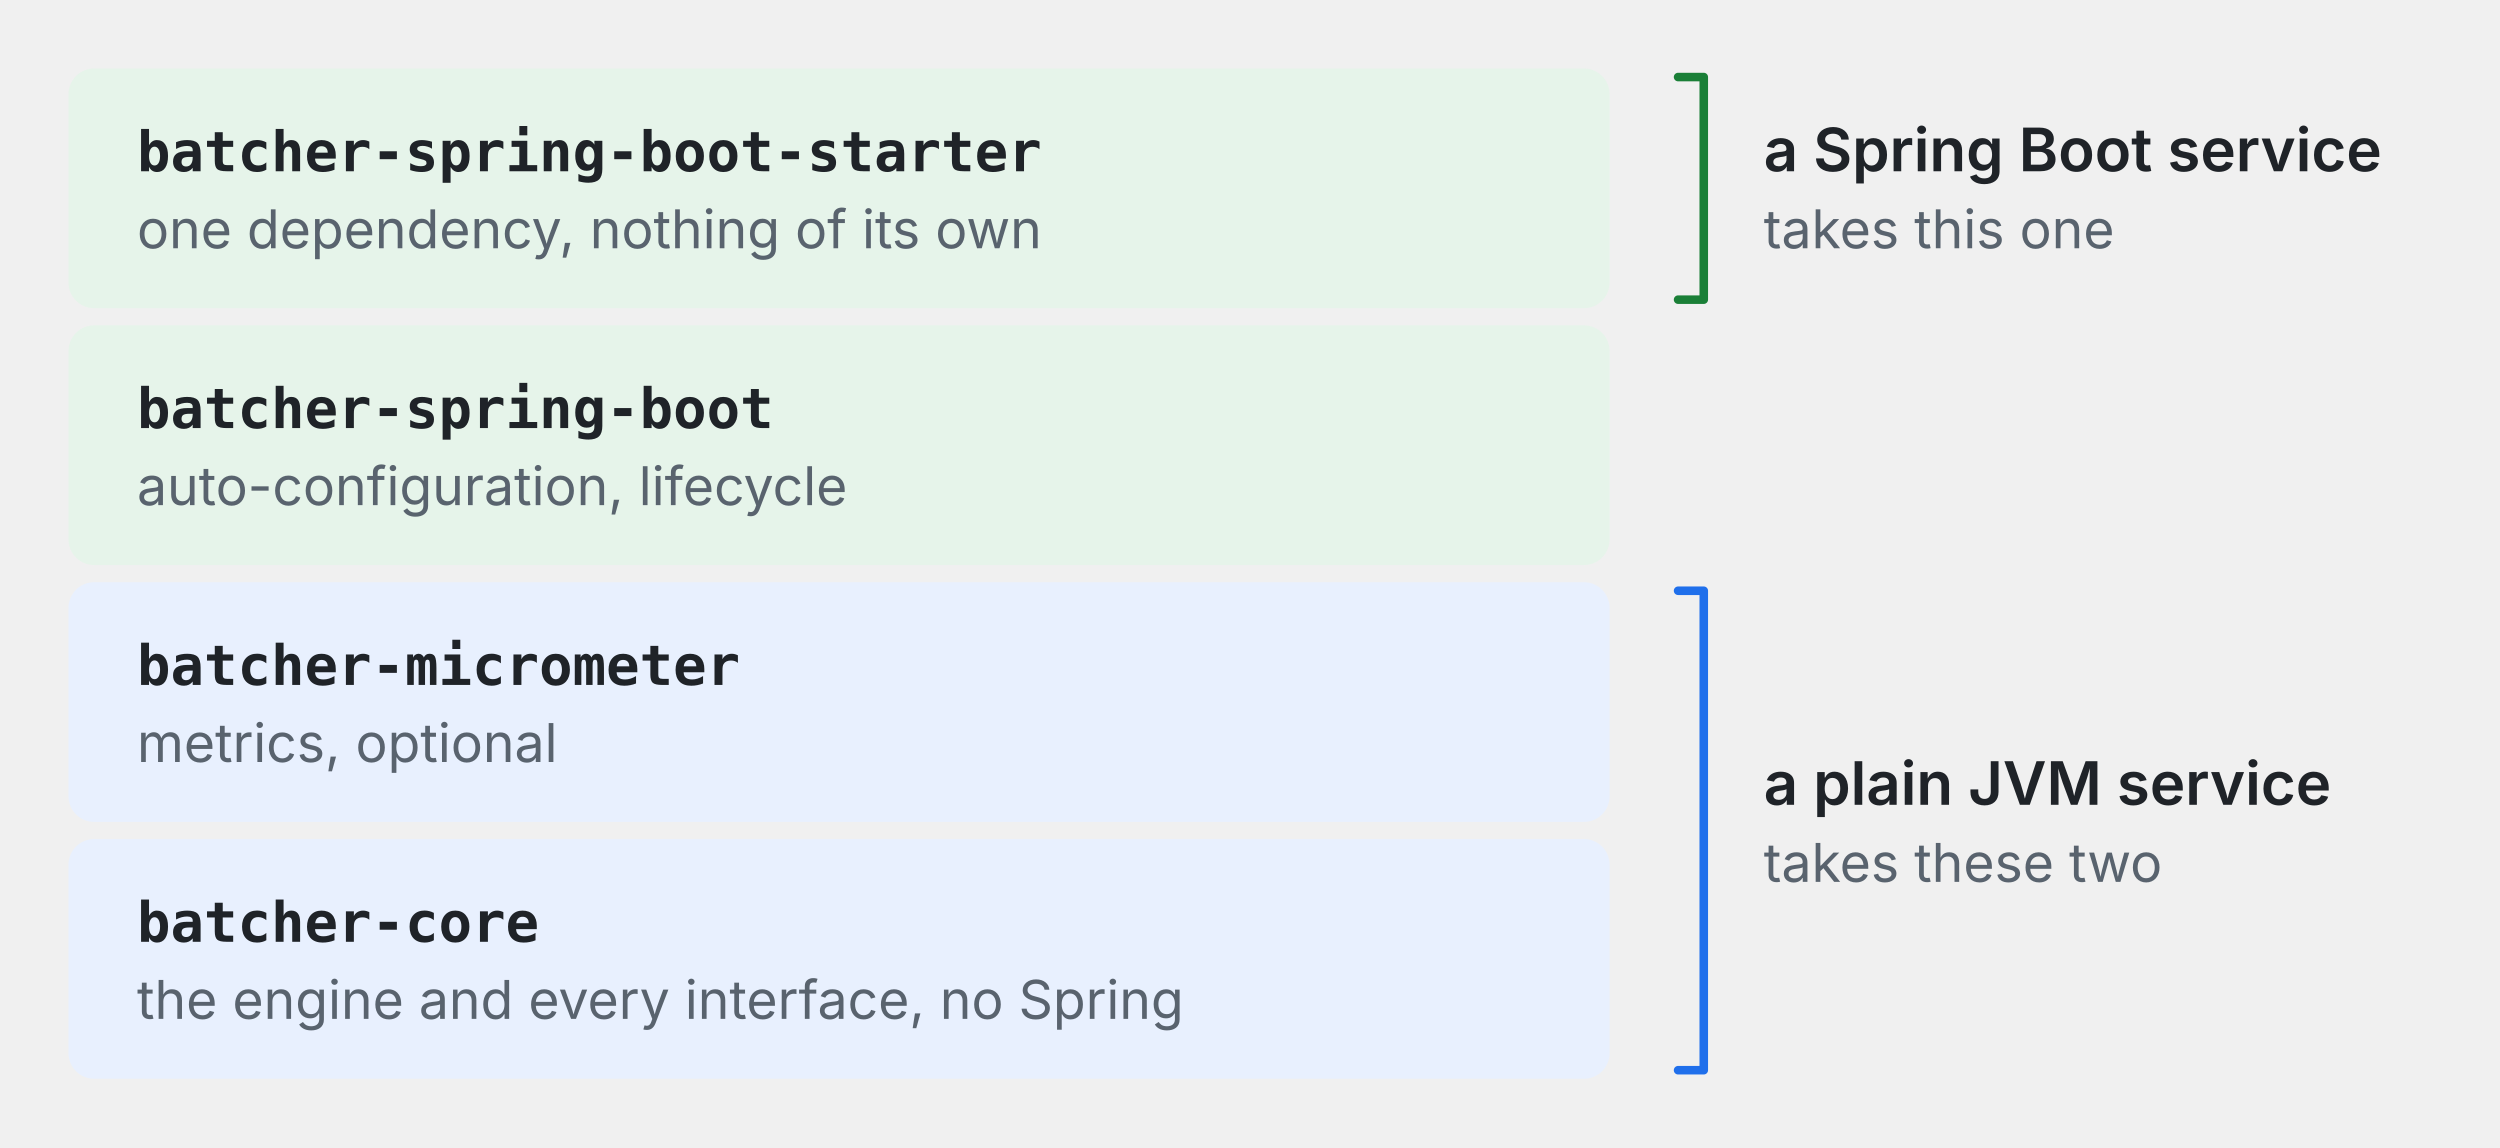
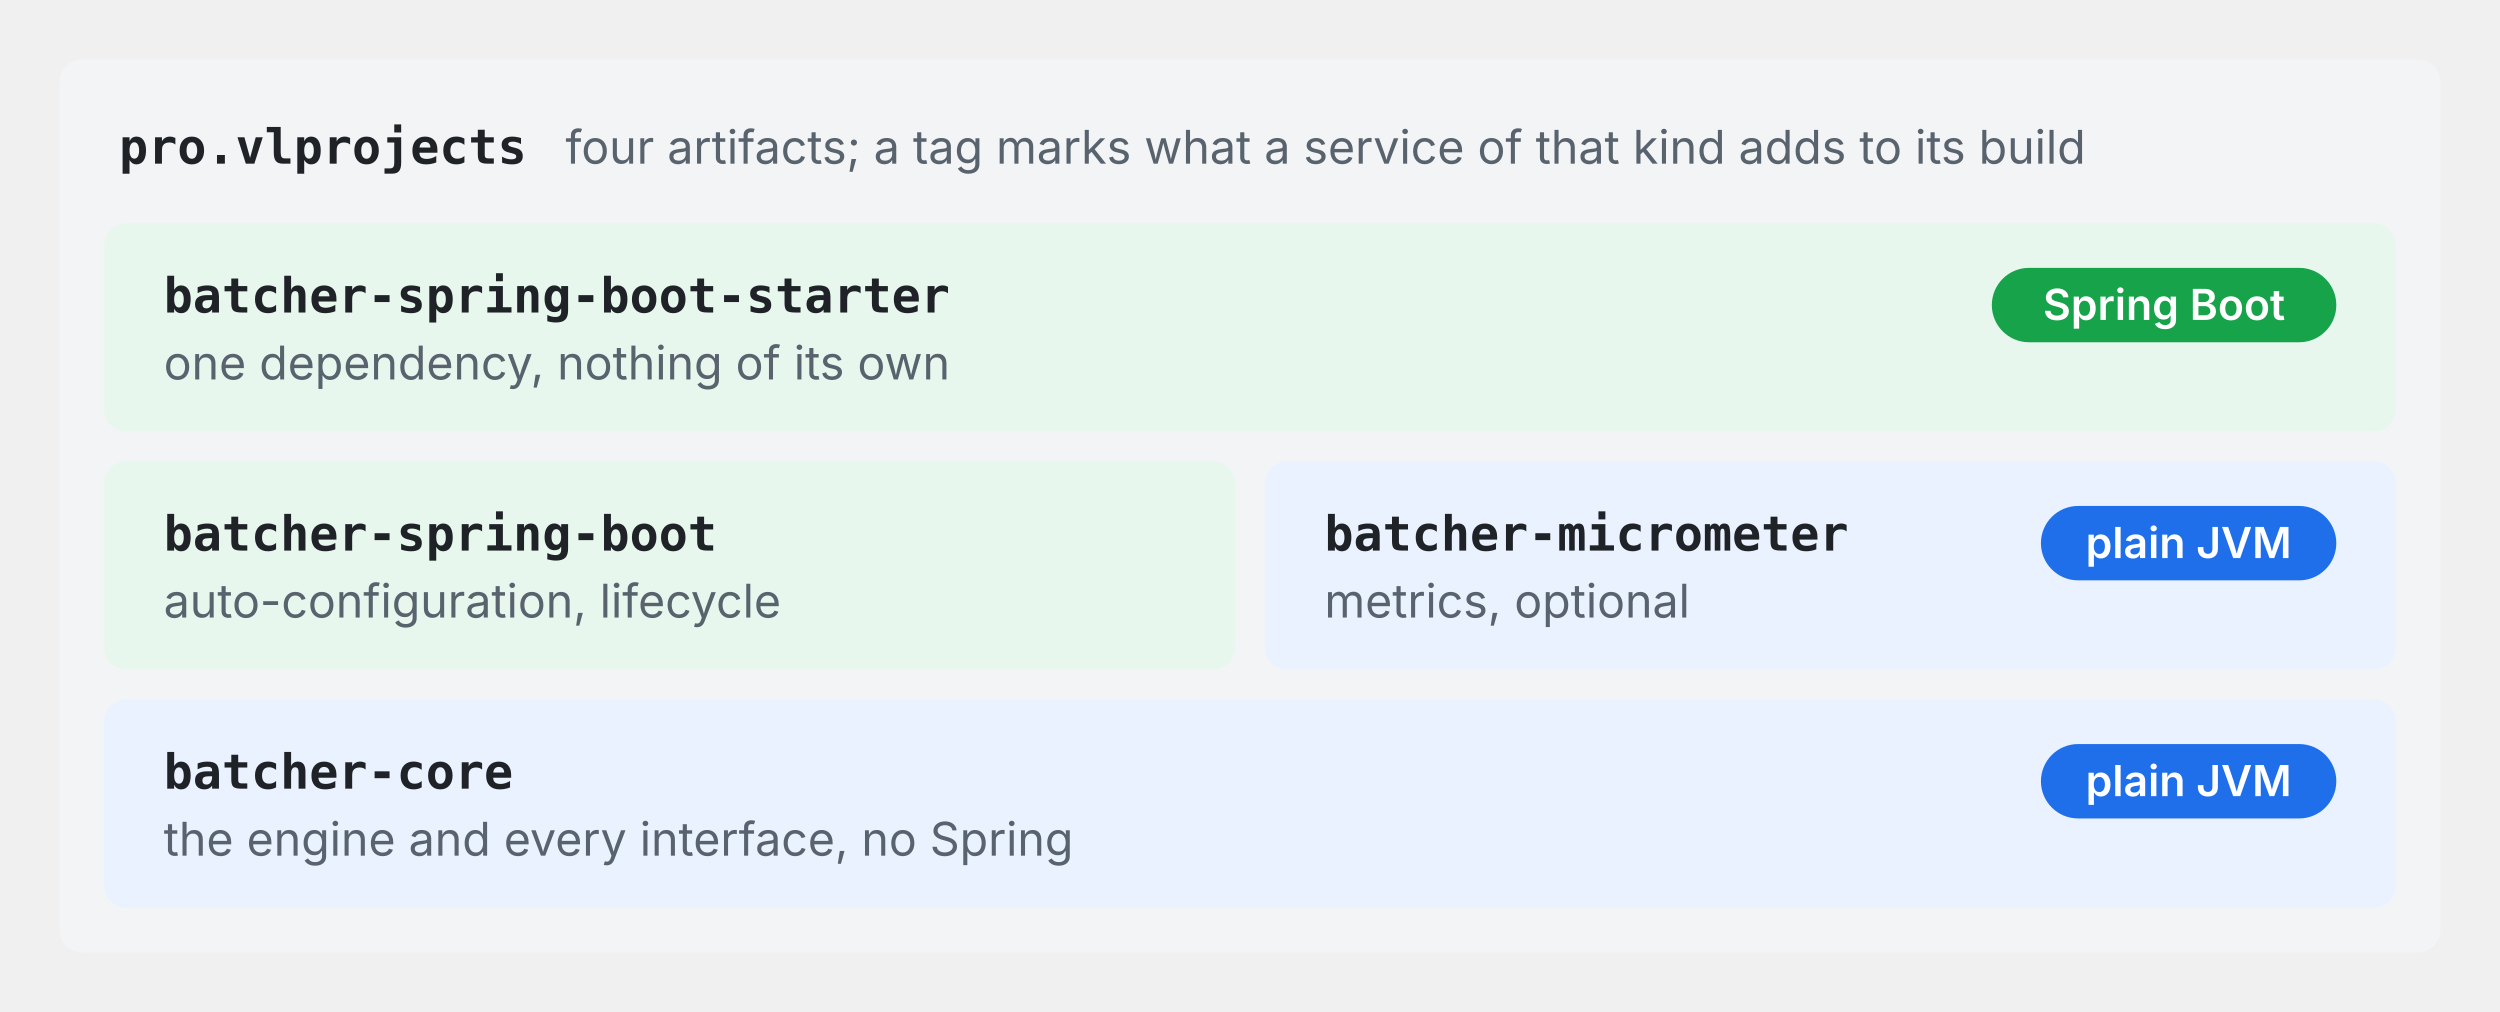
- <svg xmlns="http://www.w3.org/2000/svg" viewBox="0 0 584 268" width="584" height="268" role="img">
-   <rect x="16.0" y="16.0" width="360.0" height="56.0" rx="6" fill="#E6F4EA" />
-   <text x="32.0" y="40.0" font-family="ui-monospace, SFMono-Regular, 'SF Mono', Menlo, Consolas, monospace" font-size="13" font-weight="600" fill="#1F2328" text-anchor="start">batcher-spring-boot-starter</text>
-   <text x="32.0" y="58.0" font-family="-apple-system, BlinkMacSystemFont, 'Segoe UI', Inter, Helvetica, Arial, sans-serif" font-size="12.5" font-weight="400" fill="#59636E" text-anchor="start">one dependency, nothing of its own</text>
-   <rect x="16.0" y="76.0" width="360.0" height="56.0" rx="6" fill="#E6F4EA" />
-   <text x="32.0" y="100.0" font-family="ui-monospace, SFMono-Regular, 'SF Mono', Menlo, Consolas, monospace" font-size="13" font-weight="600" fill="#1F2328" text-anchor="start">batcher-spring-boot</text>
-   <text x="32.0" y="118.0" font-family="-apple-system, BlinkMacSystemFont, 'Segoe UI', Inter, Helvetica, Arial, sans-serif" font-size="12.5" font-weight="400" fill="#59636E" text-anchor="start">auto-configuration, lifecycle</text>
-   <rect x="16.0" y="136.0" width="360.0" height="56.0" rx="6" fill="#E8F0FE" />
-   <text x="32.0" y="160.0" font-family="ui-monospace, SFMono-Regular, 'SF Mono', Menlo, Consolas, monospace" font-size="13" font-weight="600" fill="#1F2328" text-anchor="start">batcher-micrometer</text>
-   <text x="32.0" y="178.0" font-family="-apple-system, BlinkMacSystemFont, 'Segoe UI', Inter, Helvetica, Arial, sans-serif" font-size="12.5" font-weight="400" fill="#59636E" text-anchor="start">metrics, optional</text>
-   <rect x="16.0" y="196.0" width="360.0" height="56.0" rx="6" fill="#E8F0FE" />
-   <text x="32.0" y="220.0" font-family="ui-monospace, SFMono-Regular, 'SF Mono', Menlo, Consolas, monospace" font-size="13" font-weight="600" fill="#1F2328" text-anchor="start">batcher-core</text>
-   <text x="32.0" y="238.0" font-family="-apple-system, BlinkMacSystemFont, 'Segoe UI', Inter, Helvetica, Arial, sans-serif" font-size="12.5" font-weight="400" fill="#59636E" text-anchor="start">the engine and every interface, no Spring</text>
-   <path d="M392,18 L398,18 L398,70 L392,70" stroke="#1A7F37" stroke-width="2" fill="none" stroke-linecap="round" stroke-linejoin="round" />
-   <text x="412.0" y="40.0" font-family="-apple-system, BlinkMacSystemFont, 'Segoe UI', Inter, Helvetica, Arial, sans-serif" font-size="14" font-weight="600" fill="#1F2328" text-anchor="start">a Spring Boot service</text>
-   <text x="412.0" y="58.0" font-family="-apple-system, BlinkMacSystemFont, 'Segoe UI', Inter, Helvetica, Arial, sans-serif" font-size="12.5" font-weight="400" fill="#59636E" text-anchor="start">takes this one</text>
-   <path d="M392,138 L398,138 L398,250 L392,250" stroke="#1F6FEB" stroke-width="2" fill="none" stroke-linecap="round" stroke-linejoin="round" />
-   <text x="412.0" y="188.0" font-family="-apple-system, BlinkMacSystemFont, 'Segoe UI', Inter, Helvetica, Arial, sans-serif" font-size="14" font-weight="600" fill="#1F2328" text-anchor="start">a plain JVM service</text>
-   <text x="412.0" y="206.0" font-family="-apple-system, BlinkMacSystemFont, 'Segoe UI', Inter, Helvetica, Arial, sans-serif" font-size="12.5" font-weight="400" fill="#59636E" text-anchor="start">takes these two</text>
+ <svg xmlns="http://www.w3.org/2000/svg" viewBox="0 0 672 272" width="672" height="272" role="img">
+   <rect x="16.0" y="16.0" width="640.0" height="240.0" rx="6" fill="#F2F4F6" />
+   <text x="32.0" y="44.0" font-family="ui-monospace, SFMono-Regular, 'SF Mono', Menlo, Consolas, monospace" font-size="13" font-weight="600" fill="#1F2328" text-anchor="start">pro.vlprojects</text>
+   <text x="152.0" y="44.0" font-family="-apple-system, BlinkMacSystemFont, 'Segoe UI', Inter, Helvetica, Arial, sans-serif" font-size="12.5" font-weight="400" fill="#59636E" text-anchor="start">four artifacts; a tag marks what a service of that kind adds to its build</text>
+   <rect x="28.0" y="60.0" width="616.0" height="56.0" rx="6" fill="#E8F7EE" />
+   <text x="44.0" y="84.0" font-family="ui-monospace, SFMono-Regular, 'SF Mono', Menlo, Consolas, monospace" font-size="13" font-weight="600" fill="#1F2328" text-anchor="start">batcher-spring-boot-starter</text>
+   <text x="44.0" y="102.0" font-family="-apple-system, BlinkMacSystemFont, 'Segoe UI', Inter, Helvetica, Arial, sans-serif" font-size="12.5" font-weight="400" fill="#59636E" text-anchor="start">one dependency, nothing of its own</text>
+   <rect x="535.4" y="72.0" width="92.6" height="20.0" rx="10" fill="#16A34A" />
+   <text x="581.7" y="86.0" font-family="-apple-system, BlinkMacSystemFont, 'Segoe UI', Inter, Helvetica, Arial, sans-serif" font-size="11.5" font-weight="600" fill="#FFFFFF" text-anchor="middle">Spring Boot</text>
+   <rect x="28.0" y="124.0" width="304.0" height="56.0" rx="6" fill="#E8F7EE" />
+   <text x="44.0" y="148.0" font-family="ui-monospace, SFMono-Regular, 'SF Mono', Menlo, Consolas, monospace" font-size="13" font-weight="600" fill="#1F2328" text-anchor="start">batcher-spring-boot</text>
+   <text x="44.0" y="166.0" font-family="-apple-system, BlinkMacSystemFont, 'Segoe UI', Inter, Helvetica, Arial, sans-serif" font-size="12.5" font-weight="400" fill="#59636E" text-anchor="start">auto-configuration, lifecycle</text>
+   <rect x="340.0" y="124.0" width="304.0" height="56.0" rx="6" fill="#EAF2FF" />
+   <text x="356.0" y="148.0" font-family="ui-monospace, SFMono-Regular, 'SF Mono', Menlo, Consolas, monospace" font-size="13" font-weight="600" fill="#1F2328" text-anchor="start">batcher-micrometer</text>
+   <text x="356.0" y="166.0" font-family="-apple-system, BlinkMacSystemFont, 'Segoe UI', Inter, Helvetica, Arial, sans-serif" font-size="12.5" font-weight="400" fill="#59636E" text-anchor="start">metrics, optional</text>
+   <rect x="548.6" y="136.0" width="79.4" height="20.0" rx="10" fill="#1F6FEB" />
+   <text x="588.3" y="150.0" font-family="-apple-system, BlinkMacSystemFont, 'Segoe UI', Inter, Helvetica, Arial, sans-serif" font-size="11.5" font-weight="600" fill="#FFFFFF" text-anchor="middle">plain JVM</text>
+   <rect x="28.0" y="188.0" width="616.0" height="56.0" rx="6" fill="#EAF2FF" />
+   <text x="44.0" y="212.0" font-family="ui-monospace, SFMono-Regular, 'SF Mono', Menlo, Consolas, monospace" font-size="13" font-weight="600" fill="#1F2328" text-anchor="start">batcher-core</text>
+   <text x="44.0" y="230.0" font-family="-apple-system, BlinkMacSystemFont, 'Segoe UI', Inter, Helvetica, Arial, sans-serif" font-size="12.5" font-weight="400" fill="#59636E" text-anchor="start">the engine and every interface, no Spring</text>
+   <rect x="548.6" y="200.0" width="79.4" height="20.0" rx="10" fill="#1F6FEB" />
+   <text x="588.3" y="214.0" font-family="-apple-system, BlinkMacSystemFont, 'Segoe UI', Inter, Helvetica, Arial, sans-serif" font-size="11.5" font-weight="600" fill="#FFFFFF" text-anchor="middle">plain JVM</text>
</svg>
